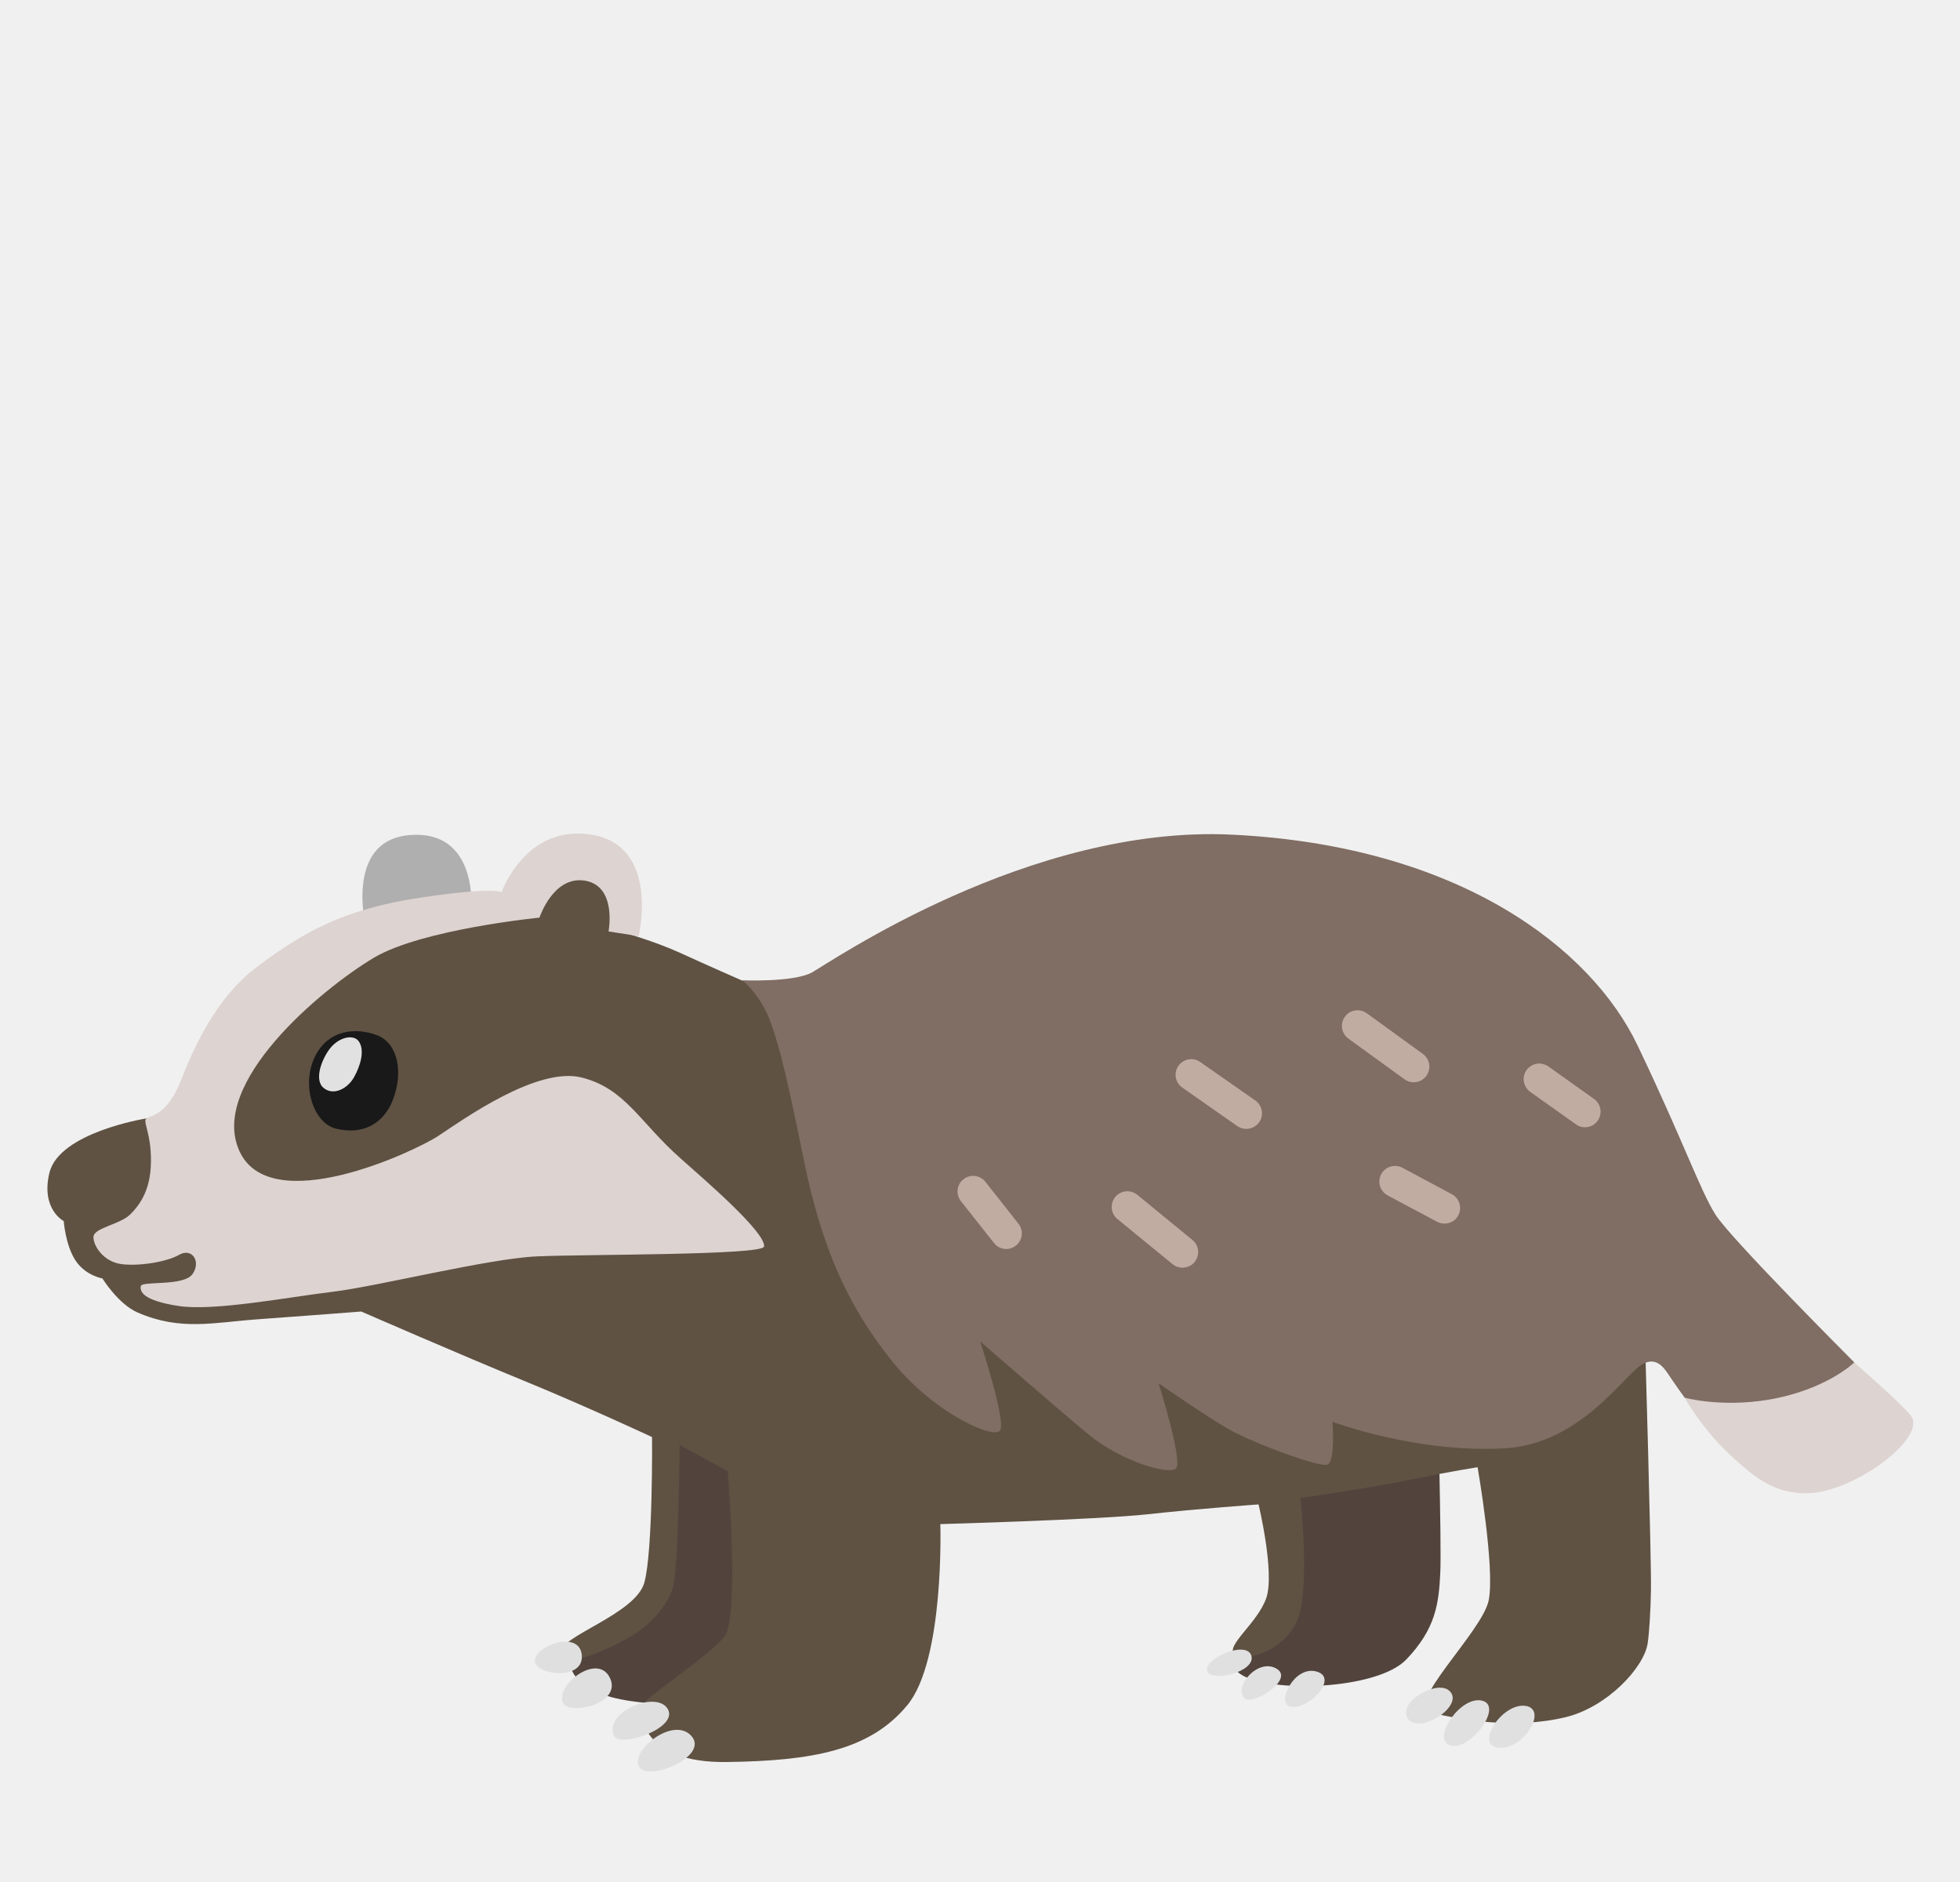
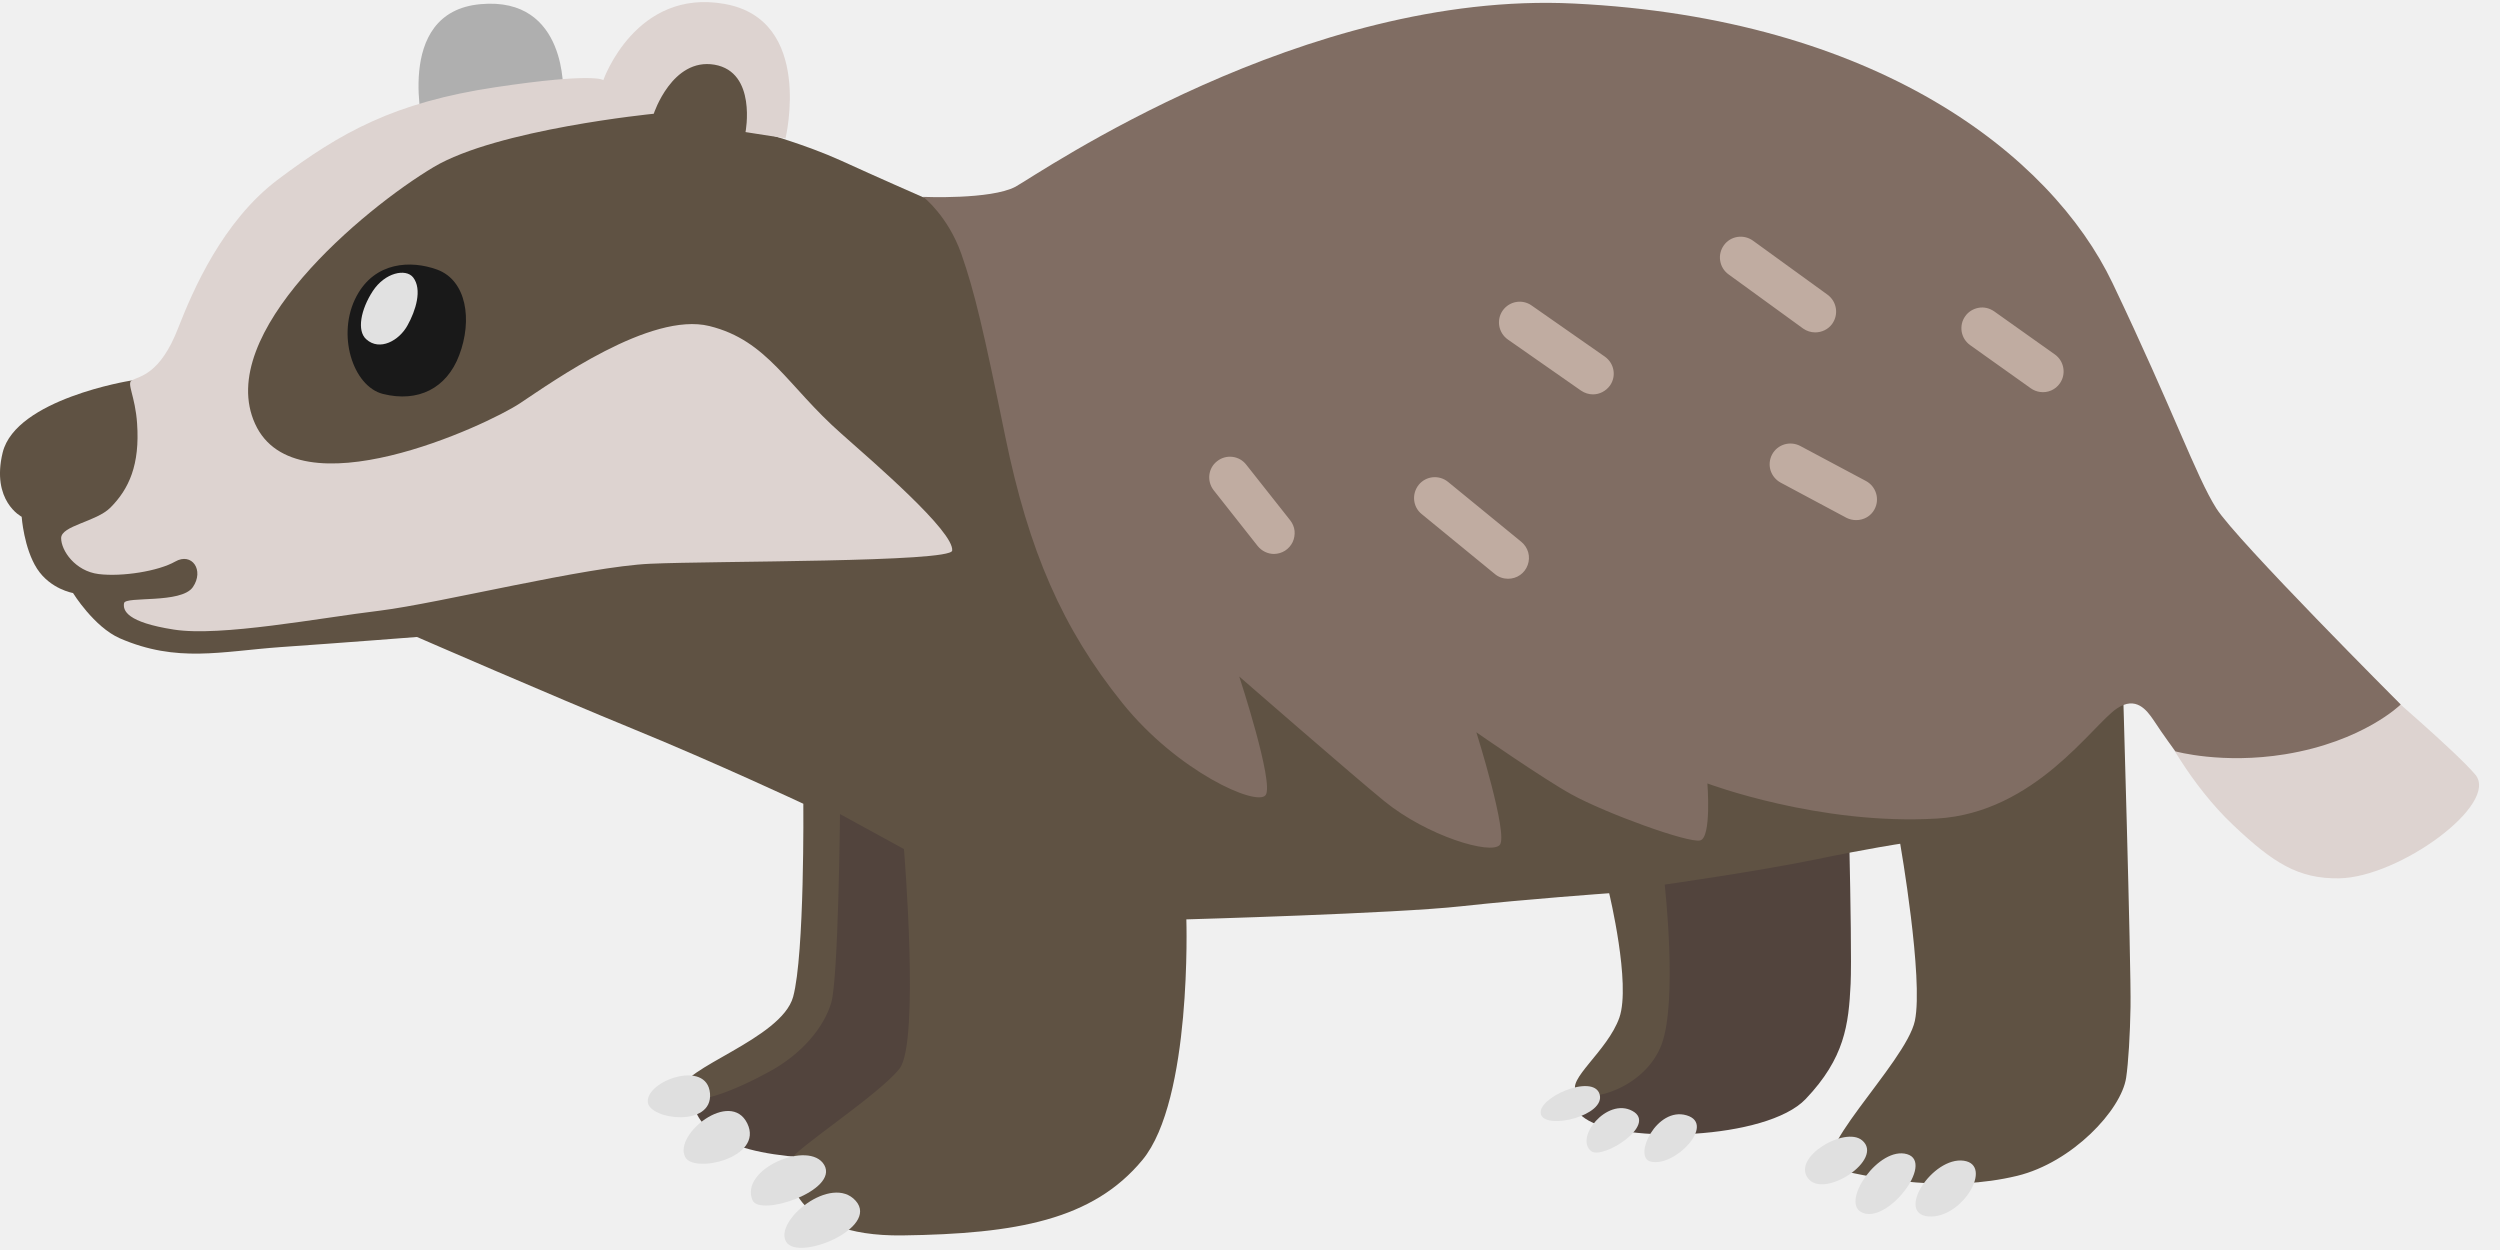
- <svg xmlns="http://www.w3.org/2000/svg" width="25" height="24" viewBox="0 0 25 24" fill="none">
-   <g clip-path="url(#clip0_6546_1974)">
-     <path d="M6.011 11.507C6.011 11.507 6.059 10.573 5.217 10.65C4.37 10.727 4.677 11.878 4.677 11.878L6.011 11.507Z" fill="#AFAFAF" />
-     <path d="M9.605 17.586L8.482 17.717C8.482 17.717 8.538 19.982 8.388 20.226C8.238 20.469 7.265 21.086 7.265 21.086C7.265 21.086 7.171 21.424 7.696 21.611C8.221 21.799 9.251 21.724 9.251 21.724L10.73 18.109L9.605 17.586ZM17.733 17.754C17.621 17.773 16.16 18.279 16.16 18.279C16.16 18.279 16.685 20.209 16.366 20.526C16.047 20.843 15.468 21.107 15.822 21.349C16.179 21.593 17.564 21.555 17.939 21.161C18.314 20.768 18.352 20.449 18.371 20.057C18.389 19.663 18.333 17.679 18.333 17.679L17.733 17.754Z" fill="#52443D" />
-     <path d="M9.282 18.761C9.282 18.761 9.436 20.616 9.241 20.869C9.044 21.122 8.216 21.654 8.187 21.754C8.159 21.851 8.174 22.485 9.269 22.47C10.364 22.455 11.096 22.322 11.572 21.746C12.05 21.171 11.994 19.436 11.994 19.436C11.994 19.436 14.002 19.38 14.634 19.311C15.266 19.241 16.053 19.185 16.053 19.185C16.053 19.185 16.263 20.055 16.151 20.38C16.038 20.702 15.631 20.983 15.744 21.096C15.856 21.208 16.404 21.055 16.558 20.633C16.711 20.211 16.586 19.103 16.586 19.103C16.586 19.103 17.471 18.977 18.018 18.864C18.566 18.752 18.847 18.711 18.847 18.711C18.847 18.711 19.072 20.003 18.988 20.41C18.903 20.816 17.892 21.758 18.256 21.842C18.622 21.926 19.302 22.059 19.97 21.898C20.497 21.771 20.969 21.268 21.016 20.957C21.037 20.816 21.054 20.537 21.058 20.276C21.065 19.883 20.981 17.053 20.981 17.053L10.91 12.741L9.462 12.503C9.462 12.503 9.012 12.306 8.677 12.152C8.339 11.998 7.932 11.886 7.932 11.886C7.932 11.886 7.932 10.944 7.482 10.903C7.032 10.862 6.738 11.438 6.738 11.438L5.531 11.676L3.509 12.638L2.667 14.168L1.854 14.265C1.854 14.265 0.759 14.441 0.631 14.953C0.517 15.42 0.813 15.572 0.813 15.572C0.813 15.572 0.834 15.874 0.961 16.071C1.089 16.268 1.306 16.303 1.306 16.303C1.306 16.303 1.507 16.63 1.756 16.738C2.304 16.976 2.727 16.864 3.301 16.823C3.892 16.781 4.608 16.725 4.608 16.725C4.608 16.725 5.9 17.288 6.687 17.61C7.475 17.933 8.317 18.326 8.317 18.326C8.317 18.326 8.33 19.774 8.219 20.181C8.107 20.588 7.124 20.869 7.152 21.079C7.181 21.289 7.687 21.066 7.994 20.897C8.302 20.728 8.514 20.475 8.585 20.237C8.654 19.999 8.669 18.426 8.669 18.426L9.282 18.761Z" fill="#5F5243" />
-     <path d="M21.74 16.603L21.365 17.61C21.365 17.61 21.622 18.135 22.049 18.536C22.424 18.89 22.666 19.048 23.06 19.042C23.641 19.033 24.605 18.326 24.367 18.045C24.172 17.816 23.441 17.194 23.441 17.194L21.74 16.603Z" fill="#DDD3D0" />
-     <path d="M15.716 10.644C18.609 10.785 20.294 12.092 20.885 13.327C21.476 14.563 21.686 15.182 21.882 15.491C22.079 15.801 23.652 17.374 23.652 17.374C23.652 17.374 23.294 17.728 22.542 17.852C21.939 17.949 21.489 17.824 21.489 17.824C21.489 17.824 21.372 17.666 21.279 17.524C21.213 17.426 21.11 17.289 20.928 17.411C20.692 17.569 20.142 18.412 19.201 18.469C18.07 18.536 16.996 18.131 16.996 18.131C16.996 18.131 17.037 18.651 16.927 18.679C16.814 18.707 16.021 18.418 15.691 18.236C15.419 18.086 14.778 17.64 14.778 17.64C14.778 17.64 15.087 18.622 15.003 18.722C14.919 18.819 14.307 18.637 13.893 18.3C13.614 18.073 12.502 17.106 12.502 17.106C12.502 17.106 12.839 18.131 12.755 18.244C12.671 18.356 11.909 18.019 11.379 17.359C10.803 16.642 10.48 15.898 10.255 14.803C10.046 13.776 9.961 13.412 9.834 13.048C9.706 12.684 9.468 12.501 9.468 12.501C9.468 12.501 10.115 12.529 10.353 12.403C10.587 12.274 13.13 10.517 15.716 10.644Z" fill="#806D63" />
-     <path d="M9.746 15.896C9.733 16.009 7.466 15.994 6.847 16.022C6.228 16.05 4.829 16.401 4.254 16.472C3.678 16.541 2.724 16.725 2.274 16.654C1.824 16.584 1.783 16.472 1.796 16.401C1.809 16.331 2.343 16.408 2.456 16.247C2.568 16.086 2.448 15.909 2.287 16.001C2.126 16.093 1.777 16.149 1.552 16.121C1.327 16.093 1.192 15.896 1.192 15.776C1.192 15.656 1.529 15.619 1.664 15.484C1.844 15.304 1.949 15.071 1.921 14.674C1.903 14.411 1.818 14.289 1.871 14.261C1.946 14.22 2.143 14.205 2.315 13.761C2.456 13.401 2.741 12.733 3.275 12.332C3.877 11.88 4.389 11.593 5.364 11.447C6.318 11.304 6.397 11.379 6.397 11.379C6.397 11.379 6.706 10.494 7.563 10.648C8.42 10.802 8.146 11.938 8.146 11.938L7.762 11.878C7.762 11.878 7.873 11.302 7.464 11.231C7.057 11.162 6.881 11.702 6.881 11.702C6.881 11.702 5.379 11.85 4.768 12.214C4.093 12.617 2.66 13.815 3.054 14.679C3.448 15.544 5.279 14.692 5.596 14.482C5.913 14.272 6.851 13.601 7.415 13.74C7.978 13.879 8.161 14.316 8.684 14.775C8.994 15.051 9.766 15.714 9.746 15.896Z" fill="#DDD3D0" />
-     <path d="M5.013 14.021C4.893 14.338 4.619 14.477 4.282 14.392C3.991 14.319 3.832 13.817 4.029 13.451C4.205 13.123 4.548 13.106 4.801 13.198C5.083 13.301 5.143 13.68 5.013 14.021Z" fill="#191919" />
-     <path d="M4.518 13.733C4.438 13.881 4.25 13.984 4.121 13.868C4.029 13.785 4.068 13.583 4.184 13.405C4.301 13.226 4.501 13.185 4.571 13.273C4.661 13.389 4.595 13.594 4.518 13.733Z" fill="#E1E1E1" />
-     <path d="M6.824 21.191C6.841 21.36 7.449 21.437 7.421 21.107C7.392 20.777 6.804 20.987 6.824 21.191Z" fill="#DFDFDF" />
-     <path d="M7.183 21.718C7.265 21.879 7.94 21.726 7.779 21.396C7.618 21.066 7.07 21.501 7.183 21.718ZM7.829 22.133C7.897 22.296 8.658 22.041 8.518 21.795C8.377 21.549 7.702 21.831 7.829 22.133Z" fill="#DFDFDF" />
-     <path d="M8.152 22.532C8.266 22.725 9.05 22.399 8.819 22.138C8.589 21.878 8.032 22.329 8.152 22.532Z" fill="#DFDFDF" />
-     <path d="M15.399 21.311C15.453 21.459 16.023 21.319 15.961 21.114C15.899 20.91 15.342 21.156 15.399 21.311ZM15.883 21.662C15.993 21.744 16.522 21.409 16.276 21.276C16.031 21.142 15.716 21.536 15.883 21.662ZM16.445 21.759C16.674 21.829 17.084 21.401 16.796 21.317C16.509 21.233 16.284 21.711 16.445 21.759ZM18.481 21.557C18.318 21.42 17.806 21.718 17.962 21.922C18.116 22.125 18.699 21.739 18.481 21.557ZM18.472 22.247C18.714 22.378 19.183 21.771 18.913 21.69C18.642 21.611 18.279 22.142 18.472 22.247ZM19.458 21.754C19.158 21.711 18.798 22.266 19.121 22.288C19.443 22.311 19.745 21.795 19.458 21.754Z" fill="#E0E0E0" />
-     <path d="M12.836 15.928C12.777 15.928 12.717 15.902 12.678 15.851L12.256 15.317C12.189 15.231 12.202 15.105 12.29 15.038C12.376 14.97 12.502 14.985 12.569 15.071L12.991 15.606C13.014 15.635 13.028 15.67 13.033 15.707C13.037 15.744 13.03 15.782 13.014 15.815C12.998 15.849 12.972 15.877 12.941 15.897C12.909 15.917 12.873 15.928 12.836 15.928ZM15.082 16.166C15.037 16.166 14.992 16.151 14.956 16.121L14.253 15.546C14.167 15.476 14.156 15.351 14.225 15.264C14.294 15.18 14.42 15.167 14.506 15.236L15.209 15.812C15.241 15.838 15.265 15.873 15.276 15.913C15.287 15.953 15.285 15.995 15.271 16.034C15.257 16.073 15.232 16.107 15.198 16.131C15.164 16.154 15.123 16.167 15.082 16.166ZM15.897 14.396C15.858 14.396 15.819 14.385 15.783 14.361L15.08 13.869C14.99 13.806 14.967 13.682 15.031 13.592C15.095 13.502 15.219 13.479 15.309 13.543L16.012 14.034C16.102 14.098 16.124 14.222 16.061 14.312C16.021 14.366 15.959 14.396 15.897 14.396ZM18.031 13.802C17.99 13.802 17.949 13.789 17.915 13.764L17.199 13.245C17.156 13.214 17.127 13.167 17.119 13.115C17.11 13.062 17.123 13.009 17.154 12.966C17.217 12.876 17.343 12.857 17.433 12.921L18.149 13.44C18.239 13.506 18.258 13.629 18.194 13.719C18.155 13.774 18.093 13.802 18.031 13.802ZM18.425 15.604C18.393 15.604 18.361 15.596 18.331 15.581L17.699 15.244C17.653 15.219 17.618 15.176 17.602 15.126C17.587 15.075 17.592 15.021 17.617 14.974C17.669 14.876 17.789 14.841 17.887 14.891L18.519 15.229C18.616 15.281 18.652 15.401 18.601 15.499C18.566 15.566 18.496 15.604 18.425 15.604ZM20.191 14.374C20.159 14.37 20.128 14.358 20.101 14.338L19.518 13.924C19.497 13.909 19.479 13.889 19.465 13.867C19.451 13.845 19.442 13.82 19.437 13.795C19.433 13.769 19.434 13.743 19.439 13.717C19.445 13.692 19.456 13.668 19.471 13.646C19.486 13.625 19.506 13.607 19.528 13.593C19.55 13.579 19.575 13.57 19.6 13.565C19.626 13.561 19.652 13.562 19.678 13.568C19.703 13.573 19.727 13.584 19.749 13.599L20.332 14.014C20.422 14.078 20.442 14.203 20.379 14.291C20.336 14.353 20.262 14.383 20.191 14.374Z" fill="#C0ACA1" />
-   </g>
-   <defs>
-     <clipPath id="clip0_6546_1974">
-       <rect width="24" height="24" fill="white" transform="translate(0.5)" />
-     </clipPath>
-   </defs>
+ <svg xmlns="http://www.w3.org/2000/svg" width="24" height="12" viewBox="0 0 24 12" fill="none">
+   <path d="M5.406 0.897C5.406 0.897 5.454 -0.037 4.612 0.04C3.765 0.117 4.072 1.268 4.072 1.268L5.406 0.897Z" fill="#AFAFAF" />
+   <path d="M9 6.975L7.877 7.106C7.877 7.106 7.933 9.371 7.783 9.615C7.633 9.859 6.66 10.476 6.66 10.476C6.66 10.476 6.566 10.813 7.091 11.001C7.616 11.188 8.646 11.113 8.646 11.113L10.125 7.498L9 6.975ZM17.128 7.144C17.016 7.163 15.555 7.669 15.555 7.669C15.555 7.669 16.08 9.598 15.761 9.915C15.443 10.232 14.863 10.496 15.218 10.738C15.574 10.982 16.959 10.944 17.334 10.551C17.709 10.157 17.747 9.838 17.766 9.446C17.784 9.053 17.728 7.069 17.728 7.069L17.128 7.144Z" fill="#52443D" />
+   <path d="M8.678 8.151C8.678 8.151 8.831 10.005 8.636 10.258C8.439 10.511 7.611 11.044 7.583 11.143C7.554 11.241 7.569 11.874 8.664 11.86C9.759 11.845 10.491 11.711 10.967 11.136C11.445 10.56 11.389 8.826 11.389 8.826C11.389 8.826 13.397 8.77 14.029 8.7C14.661 8.631 15.448 8.575 15.448 8.575C15.448 8.575 15.658 9.445 15.546 9.769C15.433 10.091 15.026 10.373 15.139 10.485C15.251 10.598 15.799 10.444 15.953 10.022C16.106 9.6 15.981 8.492 15.981 8.492C15.981 8.492 16.866 8.366 17.413 8.254C17.961 8.141 18.242 8.1 18.242 8.1C18.242 8.1 18.467 9.392 18.383 9.799C18.298 10.206 17.288 11.147 17.651 11.231C18.017 11.316 18.698 11.449 19.365 11.288C19.892 11.16 20.364 10.658 20.411 10.346C20.432 10.206 20.449 9.926 20.453 9.666C20.46 9.272 20.376 6.443 20.376 6.443L10.305 2.13L8.858 1.892C8.858 1.892 8.408 1.695 8.072 1.541C7.734 1.388 7.328 1.275 7.328 1.275C7.328 1.275 7.328 0.334 6.878 0.293C6.428 0.251 6.133 0.827 6.133 0.827L4.926 1.065L2.904 2.027L2.063 3.557L1.249 3.655C1.249 3.655 0.154 3.831 0.026 4.343C-0.088 4.81 0.208 4.961 0.208 4.961C0.208 4.961 0.229 5.263 0.356 5.46C0.484 5.657 0.701 5.693 0.701 5.693C0.701 5.693 0.902 6.019 1.151 6.128C1.699 6.366 2.123 6.253 2.696 6.212C3.287 6.171 4.003 6.115 4.003 6.115C4.003 6.115 5.295 6.677 6.083 7C6.87 7.322 7.712 7.716 7.712 7.716C7.712 7.716 7.725 9.163 7.614 9.57C7.502 9.977 6.519 10.258 6.548 10.468C6.576 10.678 7.082 10.455 7.389 10.286C7.697 10.118 7.909 9.865 7.98 9.626C8.049 9.388 8.064 7.815 8.064 7.815L8.678 8.151Z" fill="#5F5243" />
+   <path d="M21.135 5.993L20.76 7C20.76 7 21.017 7.525 21.444 7.926C21.819 8.28 22.061 8.438 22.455 8.432C23.036 8.423 24 7.716 23.762 7.435C23.567 7.206 22.836 6.583 22.836 6.583L21.135 5.993Z" fill="#DDD3D0" />
+   <path d="M15.111 0.034C18.004 0.175 19.689 1.481 20.28 2.717C20.87 3.953 21.081 4.571 21.277 4.881C21.474 5.19 23.047 6.763 23.047 6.763C23.047 6.763 22.689 7.118 21.937 7.241C21.334 7.339 20.884 7.213 20.884 7.213C20.884 7.213 20.767 7.056 20.674 6.913C20.608 6.816 20.505 6.679 20.323 6.801C20.087 6.958 19.537 7.802 18.596 7.858C17.465 7.926 16.391 7.521 16.391 7.521C16.391 7.521 16.432 8.04 16.322 8.068C16.209 8.096 15.416 7.808 15.086 7.626C14.814 7.476 14.173 7.03 14.173 7.03C14.173 7.03 14.482 8.012 14.398 8.111C14.314 8.209 13.702 8.027 13.288 7.69C13.009 7.463 11.897 6.495 11.897 6.495C11.897 6.495 12.234 7.521 12.15 7.633C12.066 7.746 11.304 7.408 10.774 6.748C10.198 6.032 9.876 5.288 9.651 4.193C9.441 3.165 9.356 2.801 9.229 2.438C9.101 2.074 8.863 1.89 8.863 1.89C8.863 1.89 9.51 1.918 9.748 1.793C9.982 1.663 12.525 -0.094 15.111 0.034Z" fill="#806D63" />
+   <path d="M9.141 5.286C9.128 5.399 6.861 5.384 6.242 5.412C5.623 5.44 4.224 5.79 3.649 5.862C3.073 5.931 2.119 6.115 1.669 6.044C1.219 5.974 1.178 5.862 1.191 5.79C1.204 5.721 1.738 5.798 1.851 5.637C1.963 5.475 1.843 5.299 1.682 5.391C1.521 5.483 1.172 5.539 0.947 5.511C0.722 5.483 0.587 5.286 0.587 5.166C0.587 5.046 0.924 5.009 1.059 4.874C1.239 4.694 1.344 4.461 1.316 4.064C1.298 3.801 1.213 3.679 1.266 3.651C1.341 3.61 1.538 3.595 1.71 3.15C1.851 2.79 2.136 2.123 2.67 1.722C3.272 1.27 3.784 0.983 4.759 0.837C5.713 0.694 5.792 0.769 5.792 0.769C5.792 0.769 6.101 -0.116 6.958 0.038C7.815 0.192 7.541 1.328 7.541 1.328L7.157 1.268C7.157 1.268 7.268 0.692 6.859 0.621C6.452 0.552 6.276 1.092 6.276 1.092C6.276 1.092 4.774 1.24 4.163 1.604C3.488 2.007 2.055 3.205 2.449 4.069C2.843 4.934 4.674 4.082 4.991 3.872C5.308 3.662 6.246 2.991 6.81 3.13C7.373 3.269 7.556 3.705 8.079 4.165C8.389 4.44 9.161 5.104 9.141 5.286Z" fill="#DDD3D0" />
+   <path d="M4.408 3.411C4.288 3.728 4.014 3.866 3.677 3.782C3.386 3.709 3.227 3.206 3.424 2.841C3.6 2.513 3.943 2.496 4.196 2.588C4.478 2.691 4.538 3.07 4.408 3.411Z" fill="#191919" />
+   <path d="M3.913 3.122C3.833 3.27 3.645 3.374 3.516 3.257C3.424 3.175 3.463 2.972 3.579 2.794C3.696 2.616 3.896 2.575 3.966 2.663C4.056 2.779 3.99 2.984 3.913 3.122Z" fill="#E1E1E1" />
+   <path d="M6.219 10.581C6.236 10.75 6.844 10.826 6.816 10.496C6.787 10.166 6.199 10.376 6.219 10.581Z" fill="#DFDFDF" />
+   <path d="M6.578 11.108C6.66 11.269 7.335 11.115 7.174 10.785C7.013 10.455 6.465 10.89 6.578 11.108ZM7.224 11.522C7.292 11.685 8.053 11.43 7.913 11.184C7.772 10.939 7.097 11.22 7.224 11.522Z" fill="#DFDFDF" />
+   <path d="M7.547 11.921C7.661 12.114 8.445 11.788 8.215 11.528C7.984 11.267 7.427 11.719 7.547 11.921Z" fill="#DFDFDF" />
+   <path d="M14.794 10.701C14.848 10.849 15.418 10.708 15.356 10.504C15.294 10.3 14.738 10.545 14.794 10.701ZM15.277 11.052C15.388 11.134 15.917 10.798 15.671 10.665C15.426 10.532 15.111 10.926 15.277 11.052ZM15.84 11.149C16.069 11.218 16.479 10.791 16.191 10.707C15.904 10.622 15.679 11.1 15.84 11.149ZM17.876 10.947C17.713 10.81 17.201 11.108 17.357 11.312C17.511 11.515 18.094 11.128 17.876 10.947ZM17.867 11.636C18.109 11.768 18.578 11.16 18.308 11.08C18.038 11.001 17.674 11.531 17.867 11.636ZM18.853 11.143C18.553 11.1 18.193 11.655 18.516 11.678C18.838 11.7 19.14 11.185 18.853 11.143Z" fill="#E0E0E0" />
+   <path d="M12.231 5.318C12.172 5.318 12.113 5.291 12.073 5.241L11.651 4.706C11.584 4.62 11.597 4.494 11.685 4.427C11.771 4.359 11.897 4.374 11.964 4.461L12.386 4.995C12.409 5.024 12.424 5.06 12.428 5.097C12.431 5.134 12.425 5.171 12.409 5.205C12.393 5.238 12.367 5.267 12.336 5.287C12.304 5.307 12.268 5.317 12.231 5.318ZM14.477 5.556C14.432 5.556 14.387 5.541 14.351 5.511L13.648 4.935C13.562 4.866 13.551 4.74 13.62 4.654C13.689 4.569 13.815 4.556 13.901 4.626L14.604 5.201C14.636 5.227 14.66 5.263 14.671 5.303C14.682 5.343 14.68 5.385 14.666 5.424C14.652 5.463 14.627 5.496 14.593 5.52C14.559 5.544 14.518 5.556 14.477 5.556ZM15.293 3.786C15.253 3.786 15.214 3.774 15.178 3.75L14.475 3.259C14.385 3.195 14.363 3.071 14.426 2.981C14.49 2.891 14.614 2.869 14.704 2.933L15.407 3.424C15.497 3.488 15.519 3.611 15.456 3.701C15.416 3.756 15.354 3.786 15.293 3.786ZM17.426 3.191C17.385 3.191 17.344 3.178 17.31 3.154L16.594 2.634C16.551 2.603 16.522 2.556 16.514 2.504C16.505 2.452 16.518 2.398 16.549 2.355C16.613 2.265 16.738 2.246 16.828 2.31L17.544 2.829C17.634 2.895 17.653 3.019 17.589 3.109C17.55 3.163 17.488 3.191 17.426 3.191ZM17.82 4.993C17.788 4.993 17.756 4.986 17.726 4.971L17.094 4.633C17.048 4.608 17.013 4.566 16.997 4.515C16.982 4.465 16.987 4.41 17.012 4.363C17.064 4.266 17.184 4.23 17.282 4.281L17.914 4.618C18.011 4.671 18.047 4.791 17.996 4.888C17.961 4.956 17.891 4.993 17.82 4.993ZM19.586 3.763C19.554 3.759 19.523 3.747 19.496 3.728L18.913 3.313C18.892 3.298 18.874 3.279 18.86 3.257C18.846 3.235 18.837 3.21 18.832 3.184C18.828 3.158 18.829 3.132 18.834 3.107C18.84 3.081 18.851 3.057 18.866 3.036C18.881 3.014 18.901 2.996 18.923 2.982C18.945 2.969 18.97 2.959 18.995 2.955C19.021 2.95 19.047 2.951 19.073 2.957C19.098 2.963 19.122 2.974 19.144 2.989L19.727 3.403C19.817 3.467 19.837 3.593 19.774 3.681C19.731 3.743 19.657 3.773 19.586 3.763Z" fill="#C0ACA1" />
</svg>
